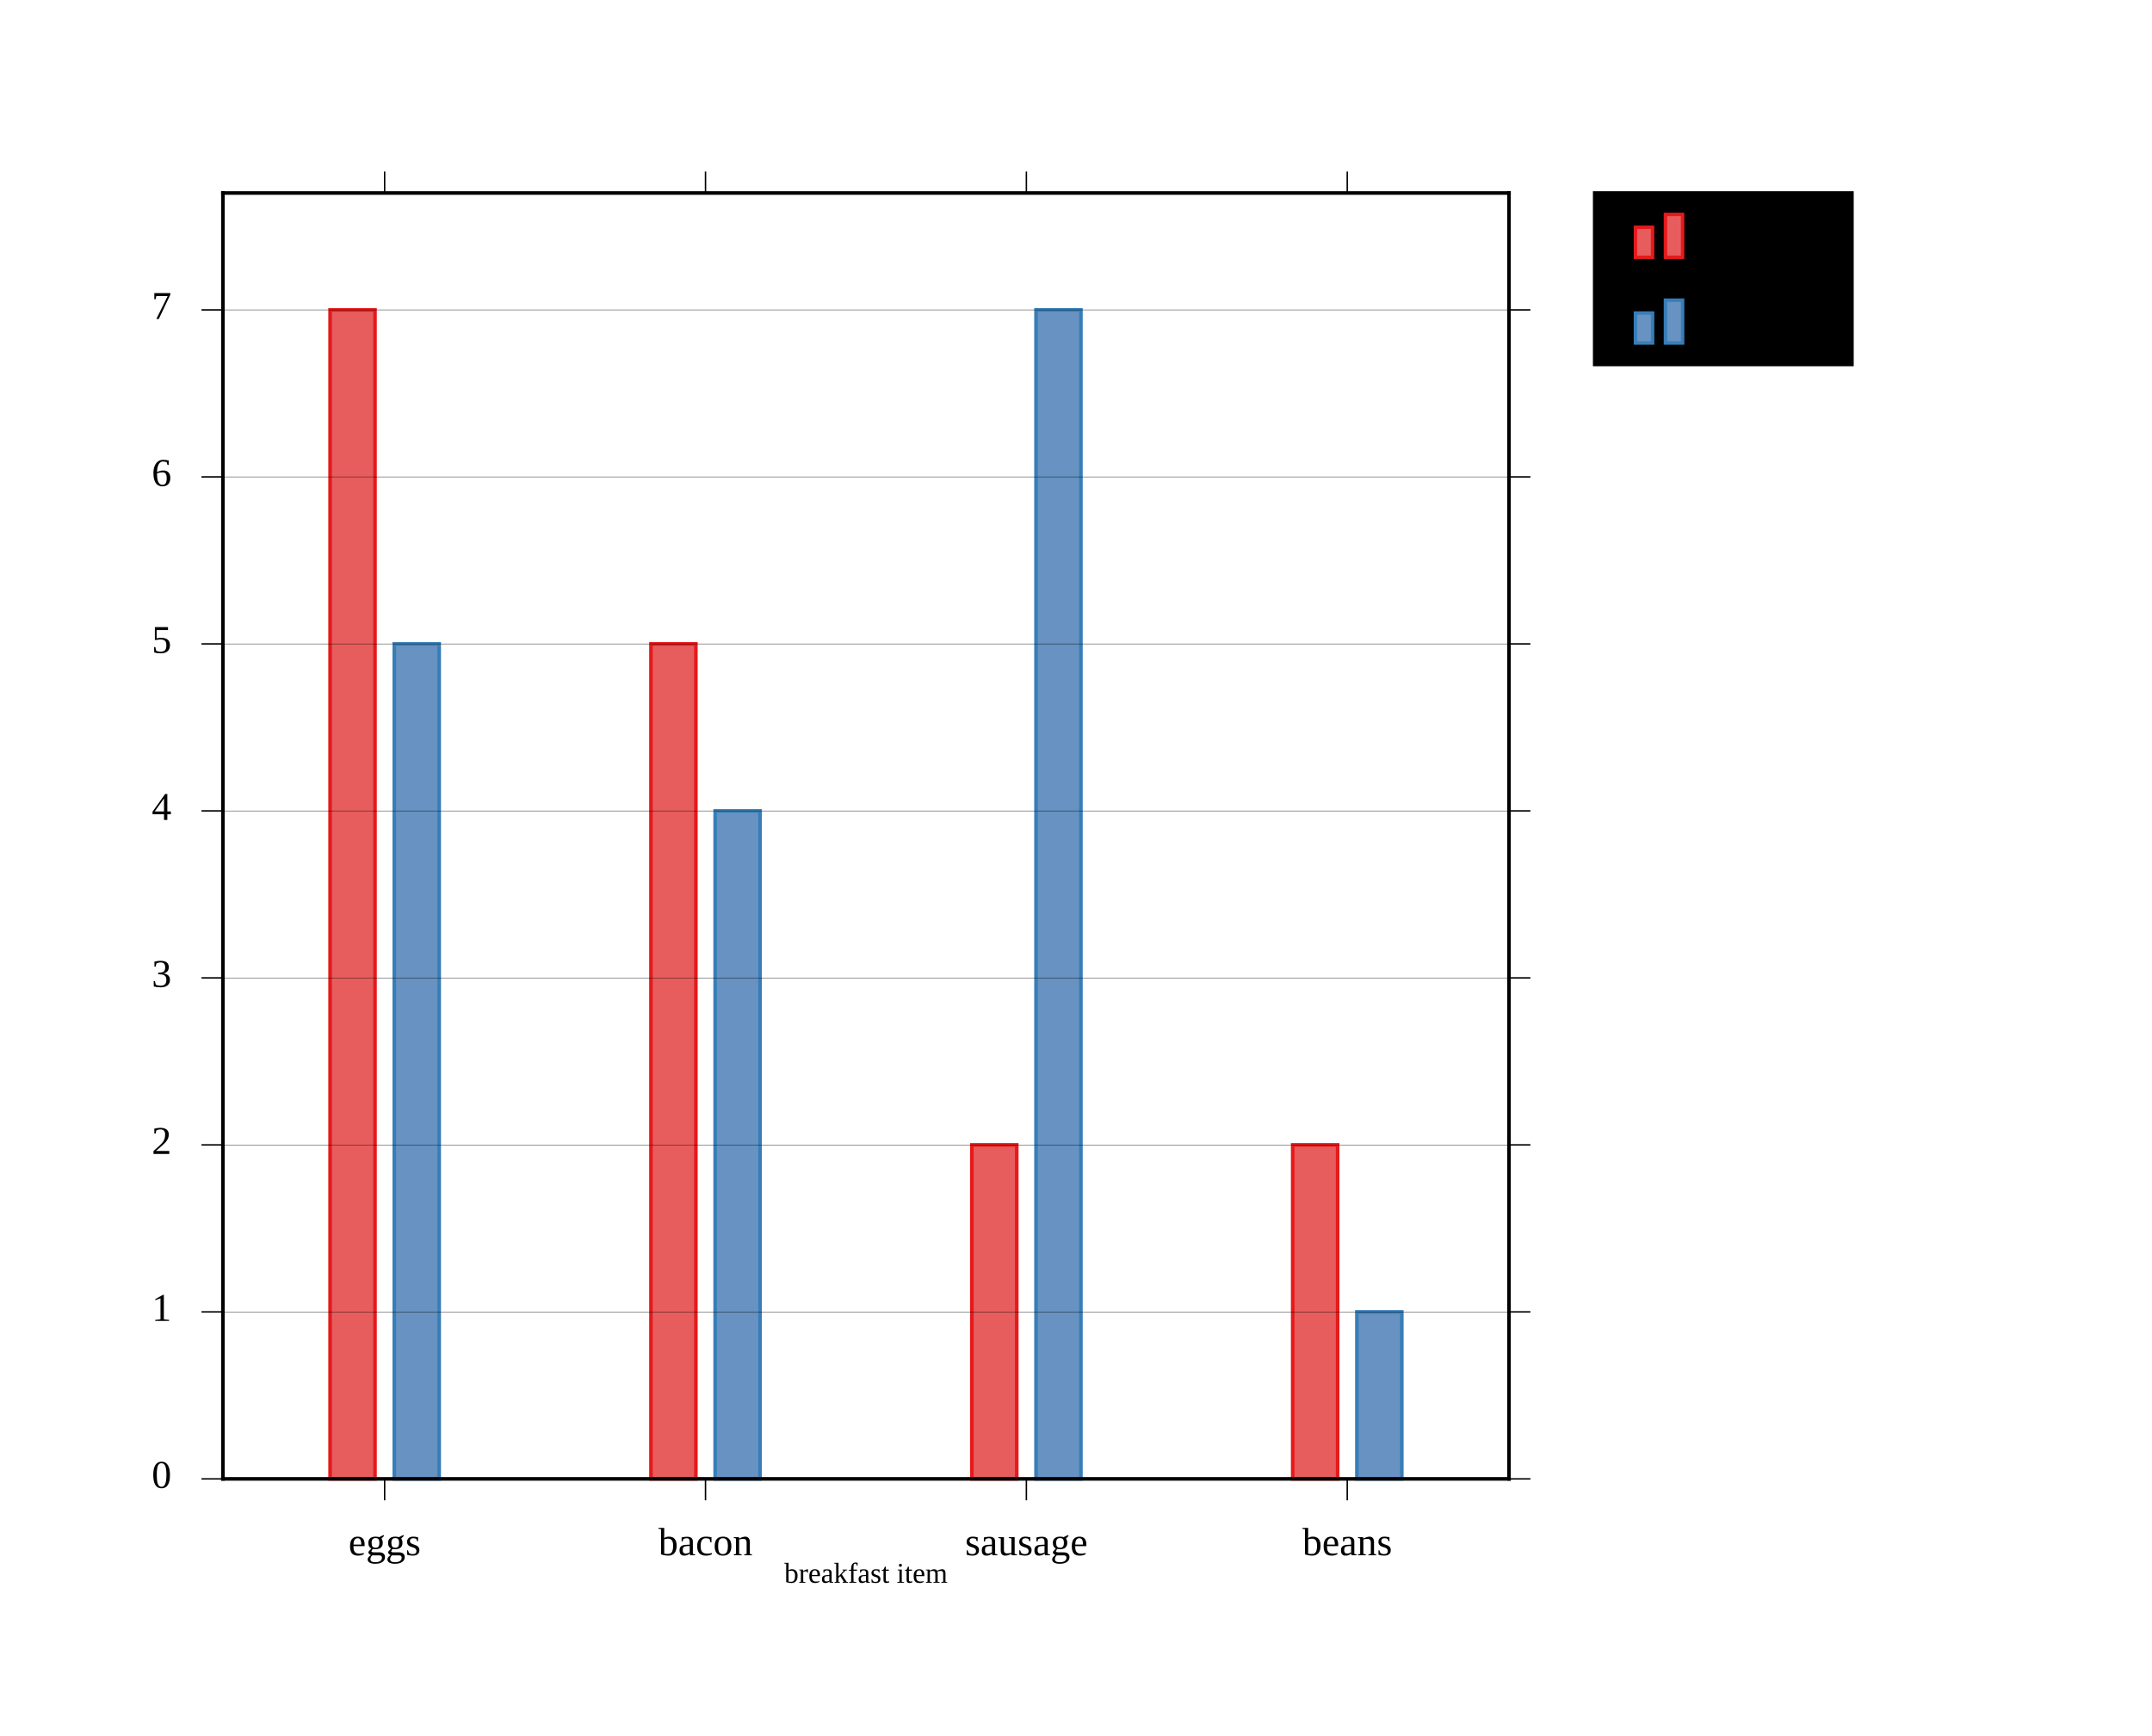
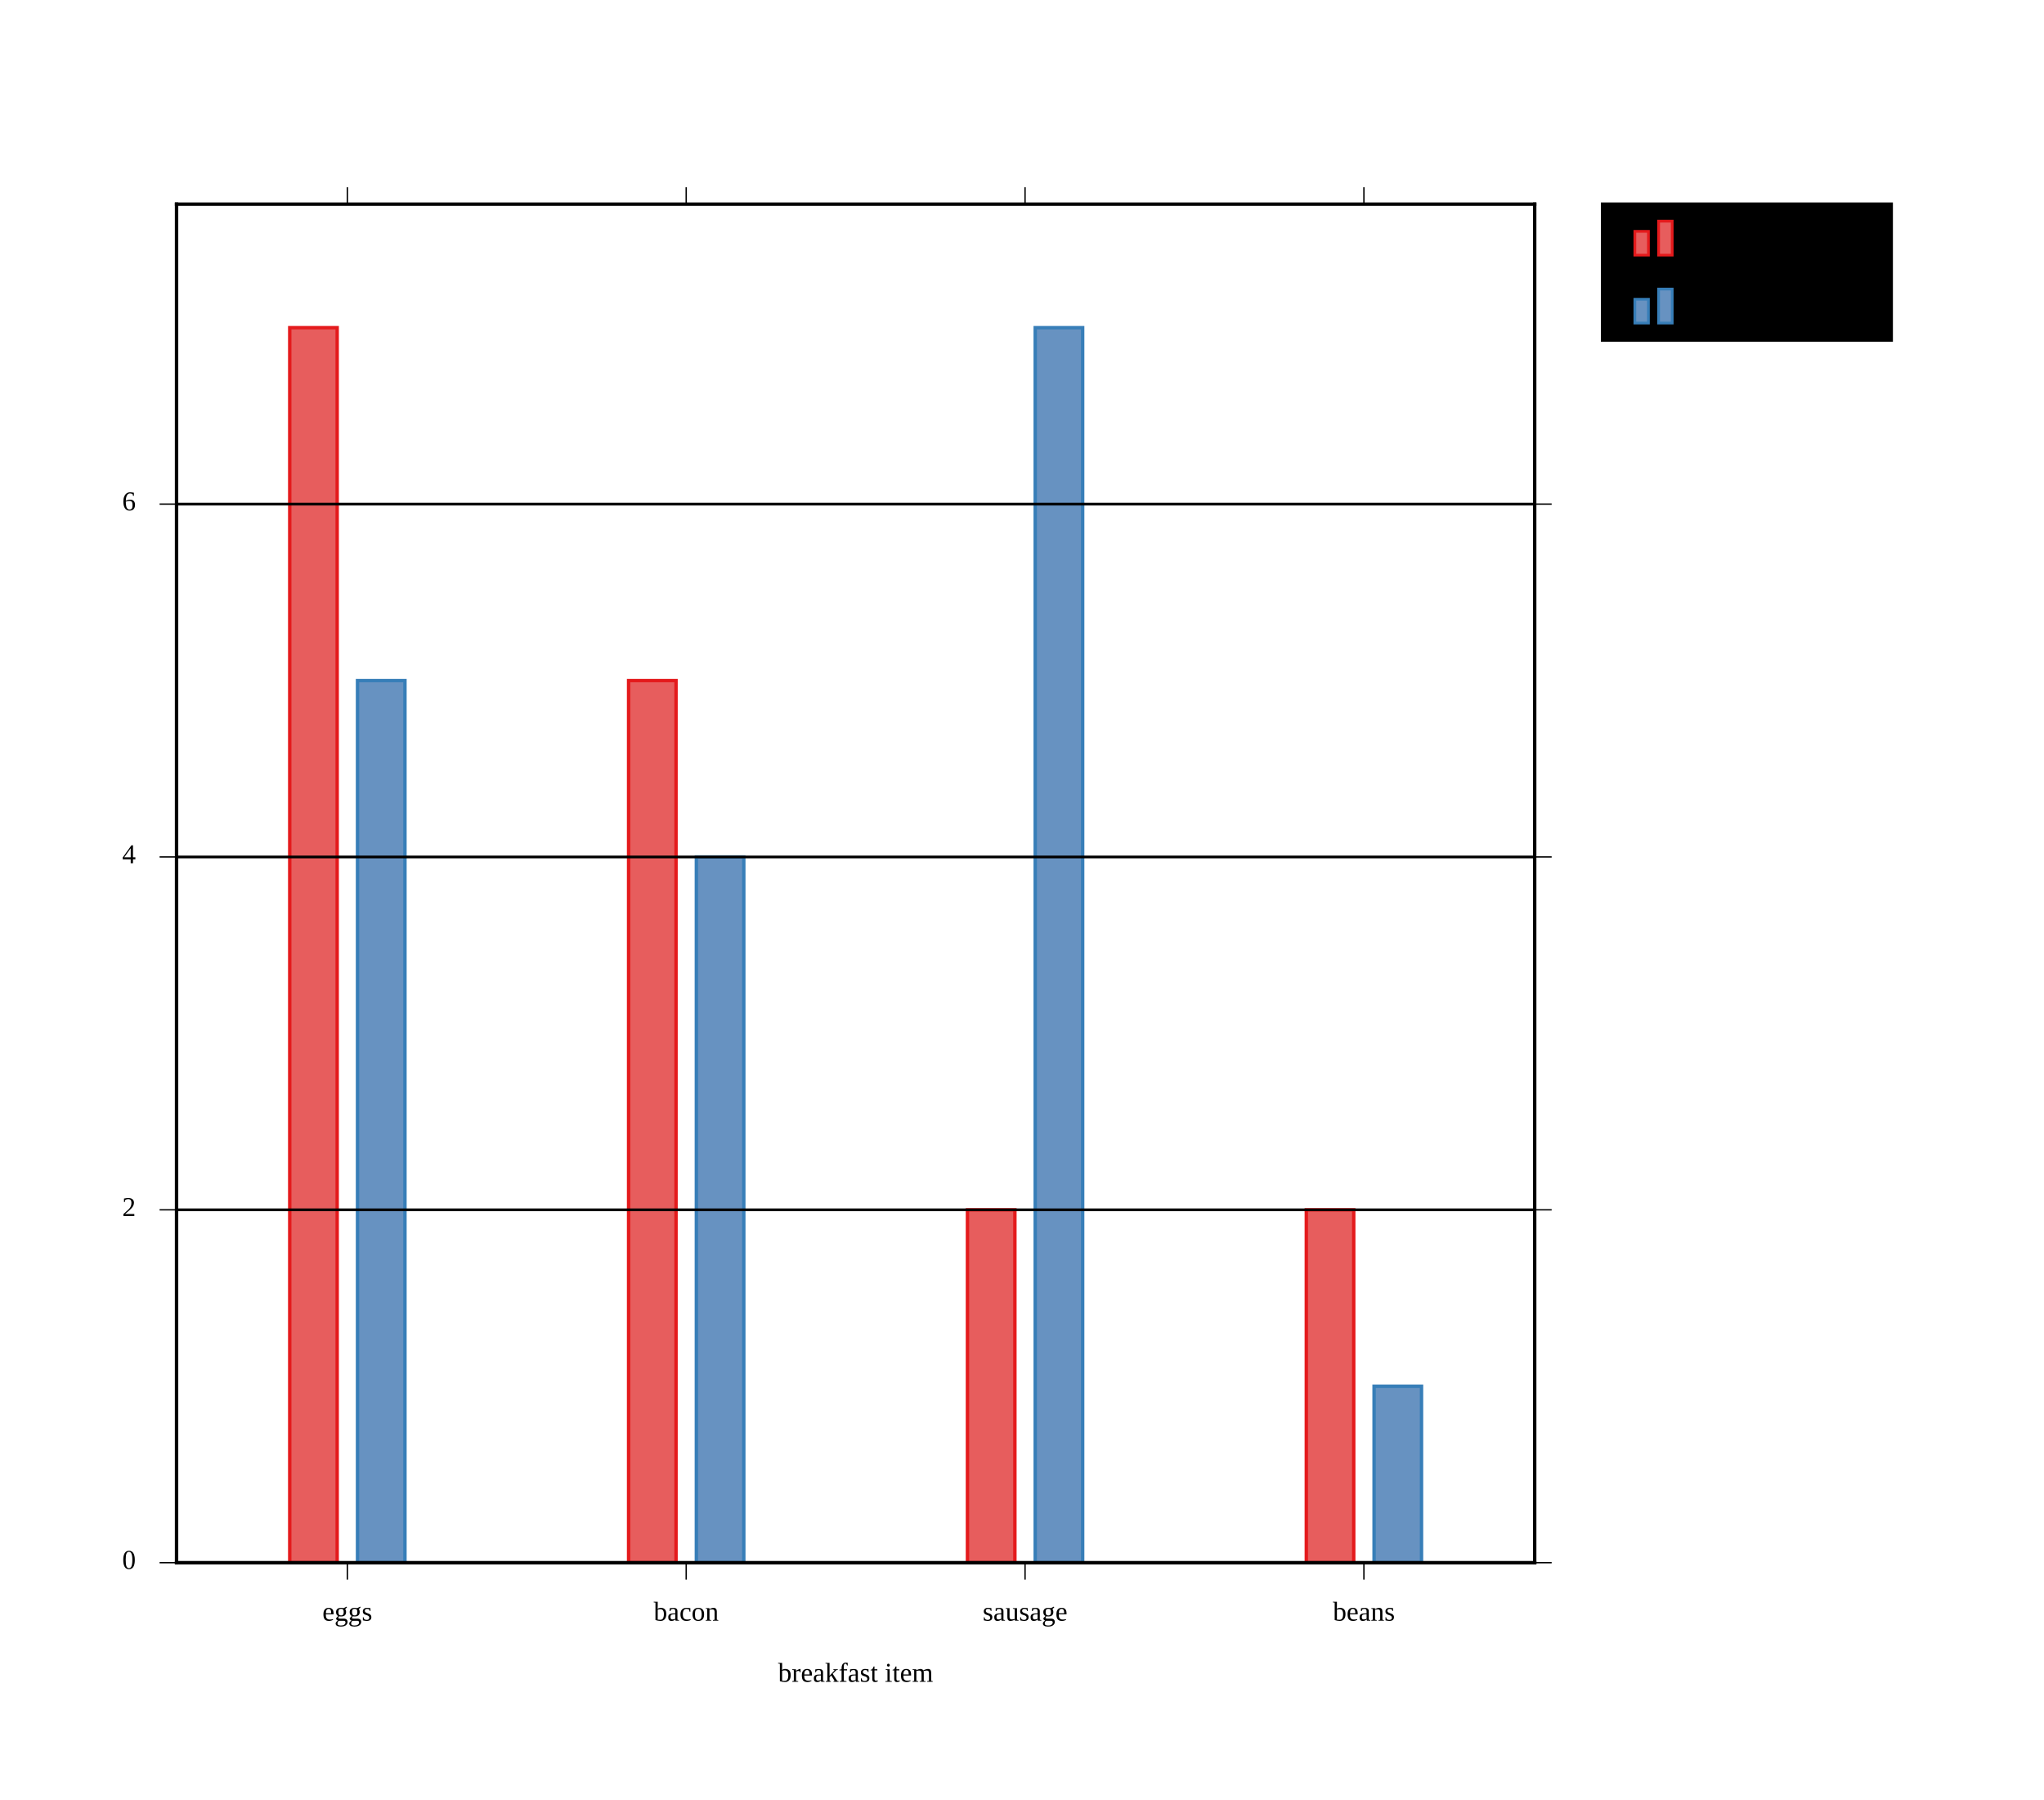
- <svg xmlns="http://www.w3.org/2000/svg" height="484.064" stroke-opacity="1" viewBox="0 0 600 484" font-size="1" width="600" stroke="rgb(0,0,0)" version="1.1">
+ <svg xmlns="http://www.w3.org/2000/svg" height="528.239" stroke-opacity="1" viewBox="0 0 600 528" font-size="1" width="600" stroke="rgb(0,0,0)" version="1.1">
  <defs />
  <g stroke-opacity="1.0" fill-opacity="1.0" stroke="rgb(55,126,184)" stroke-width="1.0" fill="rgb(103,146,193)">
-     <path d="M 378.312,412.351 h 12.525 v -46.567 h -12.525 Z" />
+     <defs>
+       <clipPath id="myClip1">
+         <path d="M 450.498,458.472 l -0,-398.671 h -398.671 l -0,398.671 Z" />
+       </clipPath>
+     </defs>
+     <g clip-path="url(#myClip1)">
+       <path d="M 403.35,458.472 h 13.926 v -51.776 h -13.926 Z" />
+     </g>
  </g>
  <g stroke-opacity="1.0" fill-opacity="1.0" stroke="rgb(55,126,184)" stroke-width="1.0" fill="rgb(103,146,193)">
-     <path d="M 288.849,412.351 h 12.525 v -325.969 h -12.525 Z" />
+     <defs>
+       <clipPath id="myClip2">
+         <path d="M 450.498,458.472 l -0,-398.671 h -398.671 l -0,398.671 Z" />
+       </clipPath>
+     </defs>
+     <g clip-path="url(#myClip2)">
+       <path d="M 303.881,458.472 h 13.926 v -362.428 h -13.926 Z" />
+     </g>
  </g>
  <g stroke-opacity="1.0" fill-opacity="1.0" stroke="rgb(55,126,184)" stroke-width="1.0" fill="rgb(103,146,193)">
-     <path d="M 199.387,412.351 h 12.525 v -186.268 h -12.525 Z" />
+     <defs>
+       <clipPath id="myClip3">
+         <path d="M 450.498,458.472 l -0,-398.671 h -398.671 l -0,398.671 Z" />
+       </clipPath>
+     </defs>
+     <g clip-path="url(#myClip3)">
+       <path d="M 204.412,458.472 h 13.926 v -207.102 h -13.926 Z" />
+     </g>
  </g>
  <g stroke-opacity="1.0" fill-opacity="1.0" stroke="rgb(55,126,184)" stroke-width="1.0" fill="rgb(103,146,193)">
-     <path d="M 109.924,412.351 h 12.525 v -232.835 h -12.525 Z" />
+     <defs>
+       <clipPath id="myClip4">
+         <path d="M 450.498,458.472 l -0,-398.671 h -398.671 l -0,398.671 Z" />
+       </clipPath>
+     </defs>
+     <g clip-path="url(#myClip4)">
+       <path d="M 104.944,458.472 h 13.926 v -258.877 h -13.926 Z" />
+     </g>
  </g>
  <g stroke-opacity="1.0" fill-opacity="1.0" stroke="rgb(228,26,28)" stroke-width="1.0" fill="rgb(231,93,93)">
-     <path d="M 360.419,412.351 h 12.525 v -93.134 h -12.525 Z" />
+     <defs>
+       <clipPath id="myClip5">
+         <path d="M 450.498,458.472 l -0,-398.671 h -398.671 l -0,398.671 Z" />
+       </clipPath>
+     </defs>
+     <g clip-path="url(#myClip5)">
+       <path d="M 383.456,458.472 h 13.926 v -103.551 h -13.926 Z" />
+     </g>
  </g>
  <g stroke-opacity="1.0" fill-opacity="1.0" stroke="rgb(228,26,28)" stroke-width="1.0" fill="rgb(231,93,93)">
-     <path d="M 270.957,412.351 h 12.525 v -93.134 h -12.525 Z" />
+     <defs>
+       <clipPath id="myClip6">
+         <path d="M 450.498,458.472 l -0,-398.671 h -398.671 l -0,398.671 Z" />
+       </clipPath>
+     </defs>
+     <g clip-path="url(#myClip6)">
+       <path d="M 283.988,458.472 h 13.926 v -103.551 h -13.926 Z" />
+     </g>
  </g>
  <g stroke-opacity="1.0" fill-opacity="1.0" stroke="rgb(228,26,28)" stroke-width="1.0" fill="rgb(231,93,93)">
-     <path d="M 181.494,412.351 h 12.525 v -232.835 h -12.525 Z" />
+     <defs>
+       <clipPath id="myClip7">
+         <path d="M 450.498,458.472 l -0,-398.671 h -398.671 l -0,398.671 Z" />
+       </clipPath>
+     </defs>
+     <g clip-path="url(#myClip7)">
+       <path d="M 184.519,458.472 h 13.926 v -258.877 h -13.926 Z" />
+     </g>
  </g>
  <g stroke-opacity="1.0" fill-opacity="1.0" stroke="rgb(228,26,28)" stroke-width="1.0" fill="rgb(231,93,93)">
-     <path d="M 92.032,412.351 h 12.525 v -325.969 h -12.525 Z" />
+     <defs>
+       <clipPath id="myClip8">
+         <path d="M 450.498,458.472 l -0,-398.671 h -398.671 l -0,398.671 Z" />
+       </clipPath>
+     </defs>
+     <g clip-path="url(#myClip8)">
+       <path d="M 85.05,458.472 h 13.926 v -362.428 h -13.926 Z" />
+     </g>
  </g>
-   <g stroke-width="0.1">
-     <path d="M 62.151,412.351 h 358.566 M 62.151,365.784 h 358.566 M 62.151,319.217 h 358.566 M 62.151,272.65 h 358.566 M 62.151,226.083 h 358.566 M 62.151,179.516 h 358.566 M 62.151,132.949 h 358.566 M 62.151,86.382 h 358.566 " />
+   <g stroke-width="0.8">
+     <path d="M 51.827,458.472 h 398.671 M 51.827,354.921 h 398.671 M 51.827,251.37 h 398.671 M 51.827,147.819 h 398.671 " />
  </g>
  <g stroke-linecap="square">
-     <path d="M 62.151,412.351 v -358.566 M 420.717,412.351 v -358.566 " />
+     <path d="M 51.827,458.472 v -398.671 M 450.498,458.472 v -398.671 " />
  </g>
  <g stroke-width="0.4">
-     <path d="M 420.717,412.351 h 5.976 M 420.717,365.784 h 5.976 M 420.717,319.217 h 5.976 M 420.717,272.65 h 5.976 M 420.717,226.083 h 5.976 M 420.717,179.516 h 5.976 M 420.717,132.949 h 5.976 M 420.717,86.382 h 5.976 " />
+     <path d="M 450.498,458.472 h 4.983 M 450.498,354.921 h 4.983 M 450.498,251.37 h 4.983 M 450.498,147.819 h 4.983 " />
  </g>
  <g stroke-width="0.4">
-     <path d="M 56.175,412.351 h 5.976 M 56.175,365.784 h 5.976 M 56.175,319.217 h 5.976 M 56.175,272.65 h 5.976 M 56.175,226.083 h 5.976 M 56.175,179.516 h 5.976 M 56.175,132.949 h 5.976 M 56.175,86.382 h 5.976 " />
+     <path d="M 46.844,458.472 h 4.983 M 46.844,354.921 h 4.983 M 46.844,251.37 h 4.983 M 46.844,147.819 h 4.983 " />
+   </g>
+   <g fill-opacity="1.0" font-size="8.0px" fill="rgb(0,0,0)">
+     <text dominant-baseline="middle" transform="matrix(1,0,0,1,39.8671,147.819)" stroke="none" text-anchor="end">6</text>
+   </g>
+   <g fill-opacity="1.0" font-size="8.0px" fill="rgb(0,0,0)">
+     <text dominant-baseline="middle" transform="matrix(1,0,0,1,39.8671,251.3699)" stroke="none" text-anchor="end">4</text>
+   </g>
+   <g fill-opacity="1.0" font-size="8.0px" fill="rgb(0,0,0)">
+     <text dominant-baseline="middle" transform="matrix(1,0,0,1,39.8671,354.9208)" stroke="none" text-anchor="end">2</text>
+   </g>
+   <g fill-opacity="1.0" font-size="8.0px" fill="rgb(0,0,0)">
+     <text dominant-baseline="middle" transform="matrix(1,0,0,1,39.8671,458.4718)" stroke="none" text-anchor="end">0</text>
+   </g>
+   <g stroke-linecap="square">
+     <path d="M 51.827,458.472 h 398.671 M 51.827,59.801 h 398.671 " />
+   </g>
+   <g stroke-width="0.4">
+     <path d="M 101.96,59.801 v -4.983 M 201.428,59.801 v -4.983 M 300.897,59.801 v -4.983 M 400.366,59.801 v -4.983 " />
+   </g>
+   <g stroke-width="0.4">
+     <path d="M 101.96,463.455 v -4.983 M 201.428,463.455 v -4.983 M 300.897,463.455 v -4.983 M 400.366,463.455 v -4.983 " />
+   </g>
+   <g fill-opacity="1.0" font-size="8.0px" fill="rgb(0,0,0)">
+     <text dominant-baseline="text-before-edge" transform="matrix(1,0,0,1,251.1628,488.3721)" stroke="none" text-anchor="middle">breakfast item</text>
+   </g>
+   <g fill-opacity="1.0" font-size="8.0px" fill="rgb(0,0,0)">
+     <text dominant-baseline="text-before-edge" transform="matrix(1,0,0,1,400.366,470.4319)" stroke="none" text-anchor="middle">beans</text>
+   </g>
+   <g fill-opacity="1.0" font-size="8.0px" fill="rgb(0,0,0)">
+     <text dominant-baseline="text-before-edge" transform="matrix(1,0,0,1,300.8972,470.4319)" stroke="none" text-anchor="middle">sausage</text>
+   </g>
+   <g fill-opacity="1.0" font-size="8.0px" fill="rgb(0,0,0)">
+     <text dominant-baseline="text-before-edge" transform="matrix(1,0,0,1,201.4284,470.4319)" stroke="none" text-anchor="middle">bacon</text>
+   </g>
+   <g fill-opacity="1.0" font-size="8.0px" fill="rgb(0,0,0)">
+     <text dominant-baseline="text-before-edge" transform="matrix(1,0,0,1,101.9595,470.4319)" stroke="none" text-anchor="middle">eggs</text>
  </g>
  <g fill-opacity="1.0" font-size="11.0px" fill="rgb(0,0,0)">
-     <text dominant-baseline="middle" transform="matrix(1,0,0,1,47.8088,86.3817)" stroke="none" text-anchor="end">7</text>
+     <text dominant-baseline="text-after-edge" transform="matrix(1,0,0,1,251.1628,39.8671)" stroke="none" text-anchor="middle" />
  </g>
-   <g fill-opacity="1.0" font-size="11.0px" fill="rgb(0,0,0)">
-     <text dominant-baseline="middle" transform="matrix(1,0,0,1,47.8088,132.9487)" stroke="none" text-anchor="end">6</text>
-   </g>
-   <g fill-opacity="1.0" font-size="11.0px" fill="rgb(0,0,0)">
-     <text dominant-baseline="middle" transform="matrix(1,0,0,1,47.8088,179.5157)" stroke="none" text-anchor="end">5</text>
-   </g>
-   <g fill-opacity="1.0" font-size="11.0px" fill="rgb(0,0,0)">
-     <text dominant-baseline="middle" transform="matrix(1,0,0,1,47.8088,226.0827)" stroke="none" text-anchor="end">4</text>
-   </g>
-   <g fill-opacity="1.0" font-size="11.0px" fill="rgb(0,0,0)">
-     <text dominant-baseline="middle" transform="matrix(1,0,0,1,47.8088,272.6497)" stroke="none" text-anchor="end">3</text>
-   </g>
-   <g fill-opacity="1.0" font-size="11.0px" fill="rgb(0,0,0)">
-     <text dominant-baseline="middle" transform="matrix(1,0,0,1,47.8088,319.2166)" stroke="none" text-anchor="end">2</text>
-   </g>
-   <g fill-opacity="1.0" font-size="11.0px" fill="rgb(0,0,0)">
-     <text dominant-baseline="middle" transform="matrix(1,0,0,1,47.8088,365.7836)" stroke="none" text-anchor="end">1</text>
-   </g>
-   <g fill-opacity="1.0" font-size="11.0px" fill="rgb(0,0,0)">
-     <text dominant-baseline="middle" transform="matrix(1,0,0,1,47.8088,412.3506)" stroke="none" text-anchor="end">0</text>
-   </g>
-   <g stroke-linecap="square">
-     <path d="M 62.151,412.351 h 358.566 M 62.151,53.785 h 358.566 " />
-   </g>
-   <g stroke-width="0.4">
-     <path d="M 107.24,53.785 v -5.976 M 196.703,53.785 v -5.976 M 286.166,53.785 v -5.976 M 375.628,53.785 v -5.976 " />
-   </g>
-   <g stroke-width="0.4">
-     <path d="M 107.24,418.327 v -5.976 M 196.703,418.327 v -5.976 M 286.166,418.327 v -5.976 M 375.628,418.327 v -5.976 " />
+   <g>
+     <path d="M 555.149,99.668 l -0,-39.867 h -84.718 l -0,39.867 Z" />
  </g>
  <g fill-opacity="1.0" font-size="8.0px" fill="rgb(0,0,0)">
-     <text dominant-baseline="text-before-edge" transform="matrix(1,0,0,1,241.4343,436.255)" stroke="none" text-anchor="middle">breakfast item</text>
+     <text dominant-baseline="middle" transform="matrix(1,0,0,1,500.3322,89.701)" stroke="none" text-anchor="start">boys</text>
  </g>
-   <g fill-opacity="1.0" font-size="11.0px" fill="rgb(0,0,0)">
-     <text dominant-baseline="text-before-edge" transform="matrix(1,0,0,1,375.628,426.6932)" stroke="none" text-anchor="middle">beans</text>
+   <g stroke-opacity="1.0" fill-opacity="1.0" stroke="rgb(55,126,184)" stroke-width="0.797" fill="rgb(103,146,193)">
+     <path d="M 490.864,94.684 l -0,-9.967 h -3.987 l -0,9.967 Z" />
  </g>
-   <g fill-opacity="1.0" font-size="11.0px" fill="rgb(0,0,0)">
-     <text dominant-baseline="text-before-edge" transform="matrix(1,0,0,1,286.1655,426.6932)" stroke="none" text-anchor="middle">sausage</text>
-   </g>
-   <g fill-opacity="1.0" font-size="11.0px" fill="rgb(0,0,0)">
-     <text dominant-baseline="text-before-edge" transform="matrix(1,0,0,1,196.703,426.6932)" stroke="none" text-anchor="middle">bacon</text>
-   </g>
-   <g fill-opacity="1.0" font-size="11.0px" fill="rgb(0,0,0)">
-     <text dominant-baseline="text-before-edge" transform="matrix(1,0,0,1,107.2405,426.6932)" stroke="none" text-anchor="middle">eggs</text>
-   </g>
-   <g>
-     <path d="M 516.335,101.594 l -0,-47.809 h -71.713 l -0,47.809 Z" />
+   <g stroke-opacity="1.0" fill-opacity="1.0" stroke="rgb(55,126,184)" stroke-width="0.797" fill="rgb(103,146,193)">
+     <path d="M 483.887,94.684 l -0,-6.977 h -3.987 l -0,6.977 Z" />
  </g>
  <g fill-opacity="1.0" font-size="8.0px" fill="rgb(0,0,0)">
-     <text dominant-baseline="middle" transform="matrix(1,0,0,1,480.4781,89.6414)" stroke="none" text-anchor="start">boys</text>
+     <text dominant-baseline="middle" transform="matrix(1,0,0,1,500.3322,69.7674)" stroke="none" text-anchor="start">girls</text>
  </g>
-   <g stroke-opacity="1.0" fill-opacity="1.0" stroke="rgb(55,126,184)" stroke-width="0.956" fill="rgb(103,146,193)">
-     <path d="M 469.123,95.618 l -0,-11.952 h -4.781 l -0,11.952 Z" />
+   <g stroke-opacity="1.0" fill-opacity="1.0" stroke="rgb(228,26,28)" stroke-width="0.797" fill="rgb(231,93,93)">
+     <path d="M 490.864,74.751 l -0,-9.967 h -3.987 l -0,9.967 Z" />
  </g>
-   <g stroke-opacity="1.0" fill-opacity="1.0" stroke="rgb(55,126,184)" stroke-width="0.956" fill="rgb(103,146,193)">
-     <path d="M 460.757,95.618 l -0,-8.367 h -4.781 l -0,8.367 Z" />
-   </g>
-   <g fill-opacity="1.0" font-size="8.0px" fill="rgb(0,0,0)">
-     <text dominant-baseline="middle" transform="matrix(1,0,0,1,480.4781,65.7371)" stroke="none" text-anchor="start">girls</text>
-   </g>
-   <g stroke-opacity="1.0" fill-opacity="1.0" stroke="rgb(228,26,28)" stroke-width="0.956" fill="rgb(231,93,93)">
-     <path d="M 469.123,71.713 l -0,-11.952 h -4.781 l -0,11.952 Z" />
-   </g>
-   <g stroke-opacity="1.0" fill-opacity="1.0" stroke="rgb(228,26,28)" stroke-width="0.956" fill="rgb(231,93,93)">
-     <path d="M 460.757,71.713 l -0,-8.367 h -4.781 l -0,8.367 Z" />
+   <g stroke-opacity="1.0" fill-opacity="1.0" stroke="rgb(228,26,28)" stroke-width="0.797" fill="rgb(231,93,93)">
+     <path d="M 483.887,74.751 l -0,-6.977 h -3.987 l -0,6.977 Z" />
  </g>
</svg>
